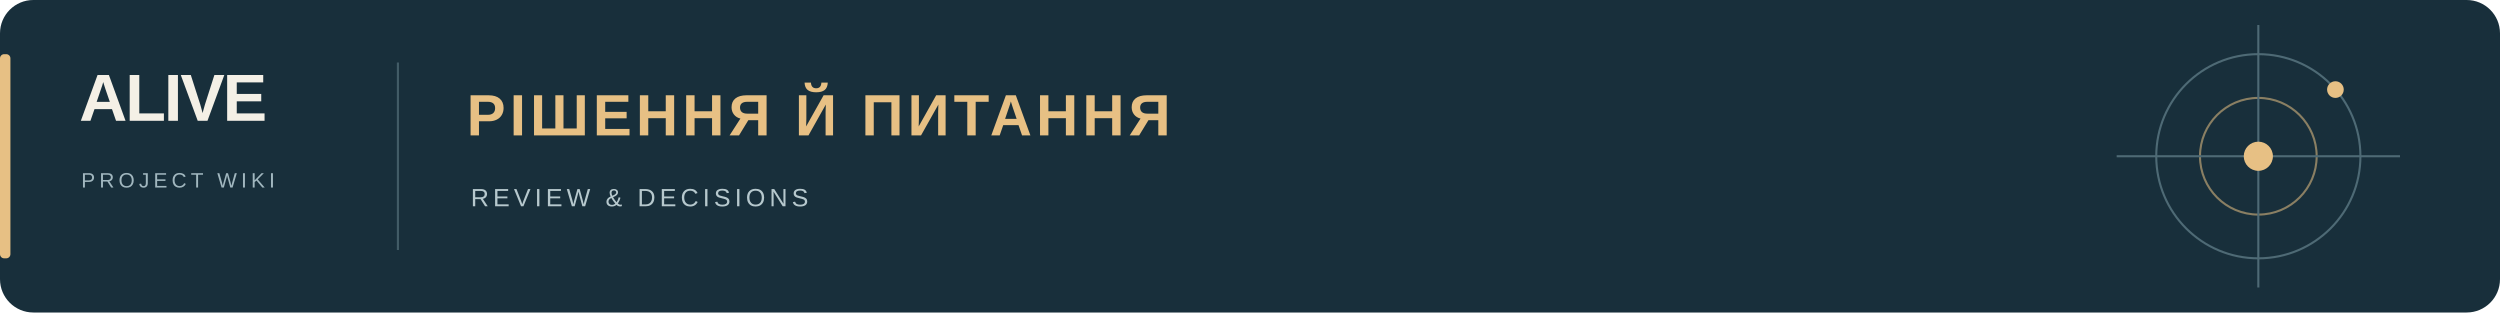
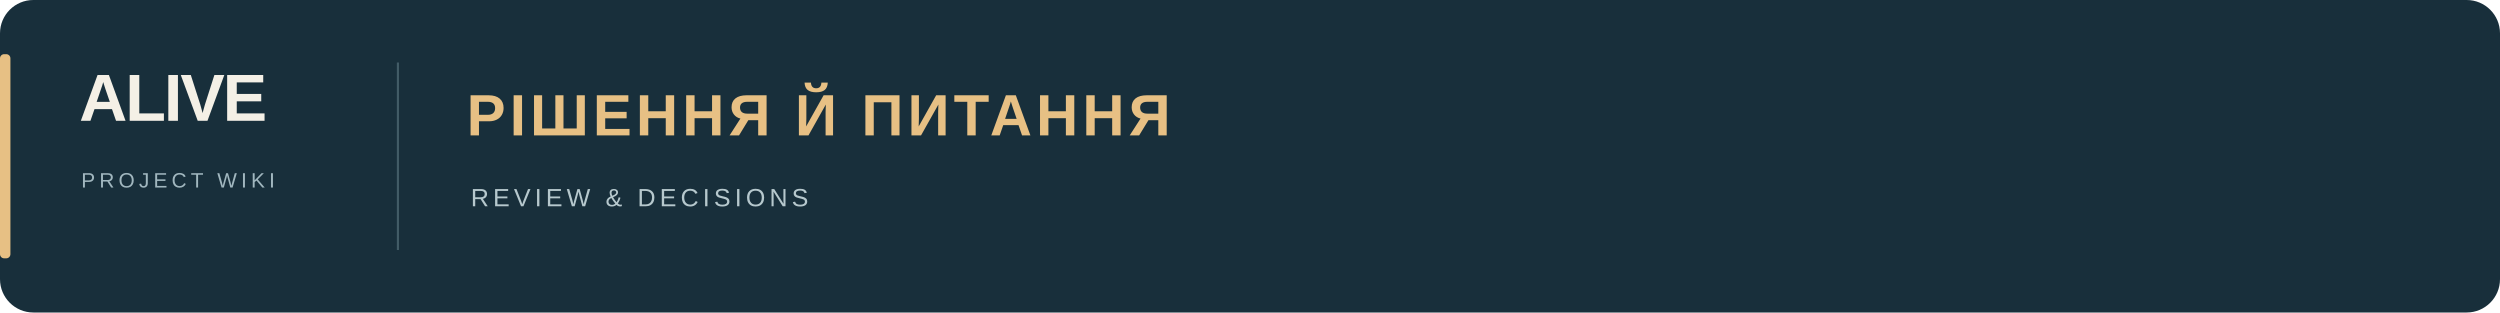
<svg xmlns="http://www.w3.org/2000/svg" width="1200" height="150" viewBox="0 0 1200 150" role="img" aria-labelledby="title desc">
  <rect width="1200" height="150" rx="16" fill="#182f3b" />
  <rect x="0" y="26" width="5" height="98" rx="2" fill="#e7c084" />
  <text x="38" y="58" fill="#f4f0e6" font-family="Arial,Helvetica,sans-serif" font-size="32" font-weight="700" letter-spacing="-1">ALIVE</text>
  <text x="39" y="90" fill="#a1b7bf" font-family="Arial,Helvetica,sans-serif" font-size="10" letter-spacing="2">PROJECT WIKI</text>
  <path d="M191 30v90" stroke="#425c67" />
  <text x="224" y="65" fill="#e7c084" font-family="Arial,Helvetica,sans-serif" font-size="28" font-weight="700" letter-spacing="2">РІШЕННЯ Й ПИТАННЯ</text>
  <text x="226" y="99" fill="#b6c8cd" font-family="Arial,Helvetica,sans-serif" font-size="12" letter-spacing="2">REVIEW &amp; DECISIONS</text>
-   <circle cx="1084" cy="75" r="49" fill="none" stroke="#4e6a75" />
-   <circle cx="1084" cy="75" r="28" fill="none" stroke="#e7c084" stroke-opacity=".55" />
-   <path d="M1016 75h136M1084 12v126" stroke="#4e6a75" />
-   <circle cx="1084" cy="75" r="7" fill="#e7c084" />
-   <circle cx="1121" cy="43" r="4" fill="#e7c084" />
</svg>
